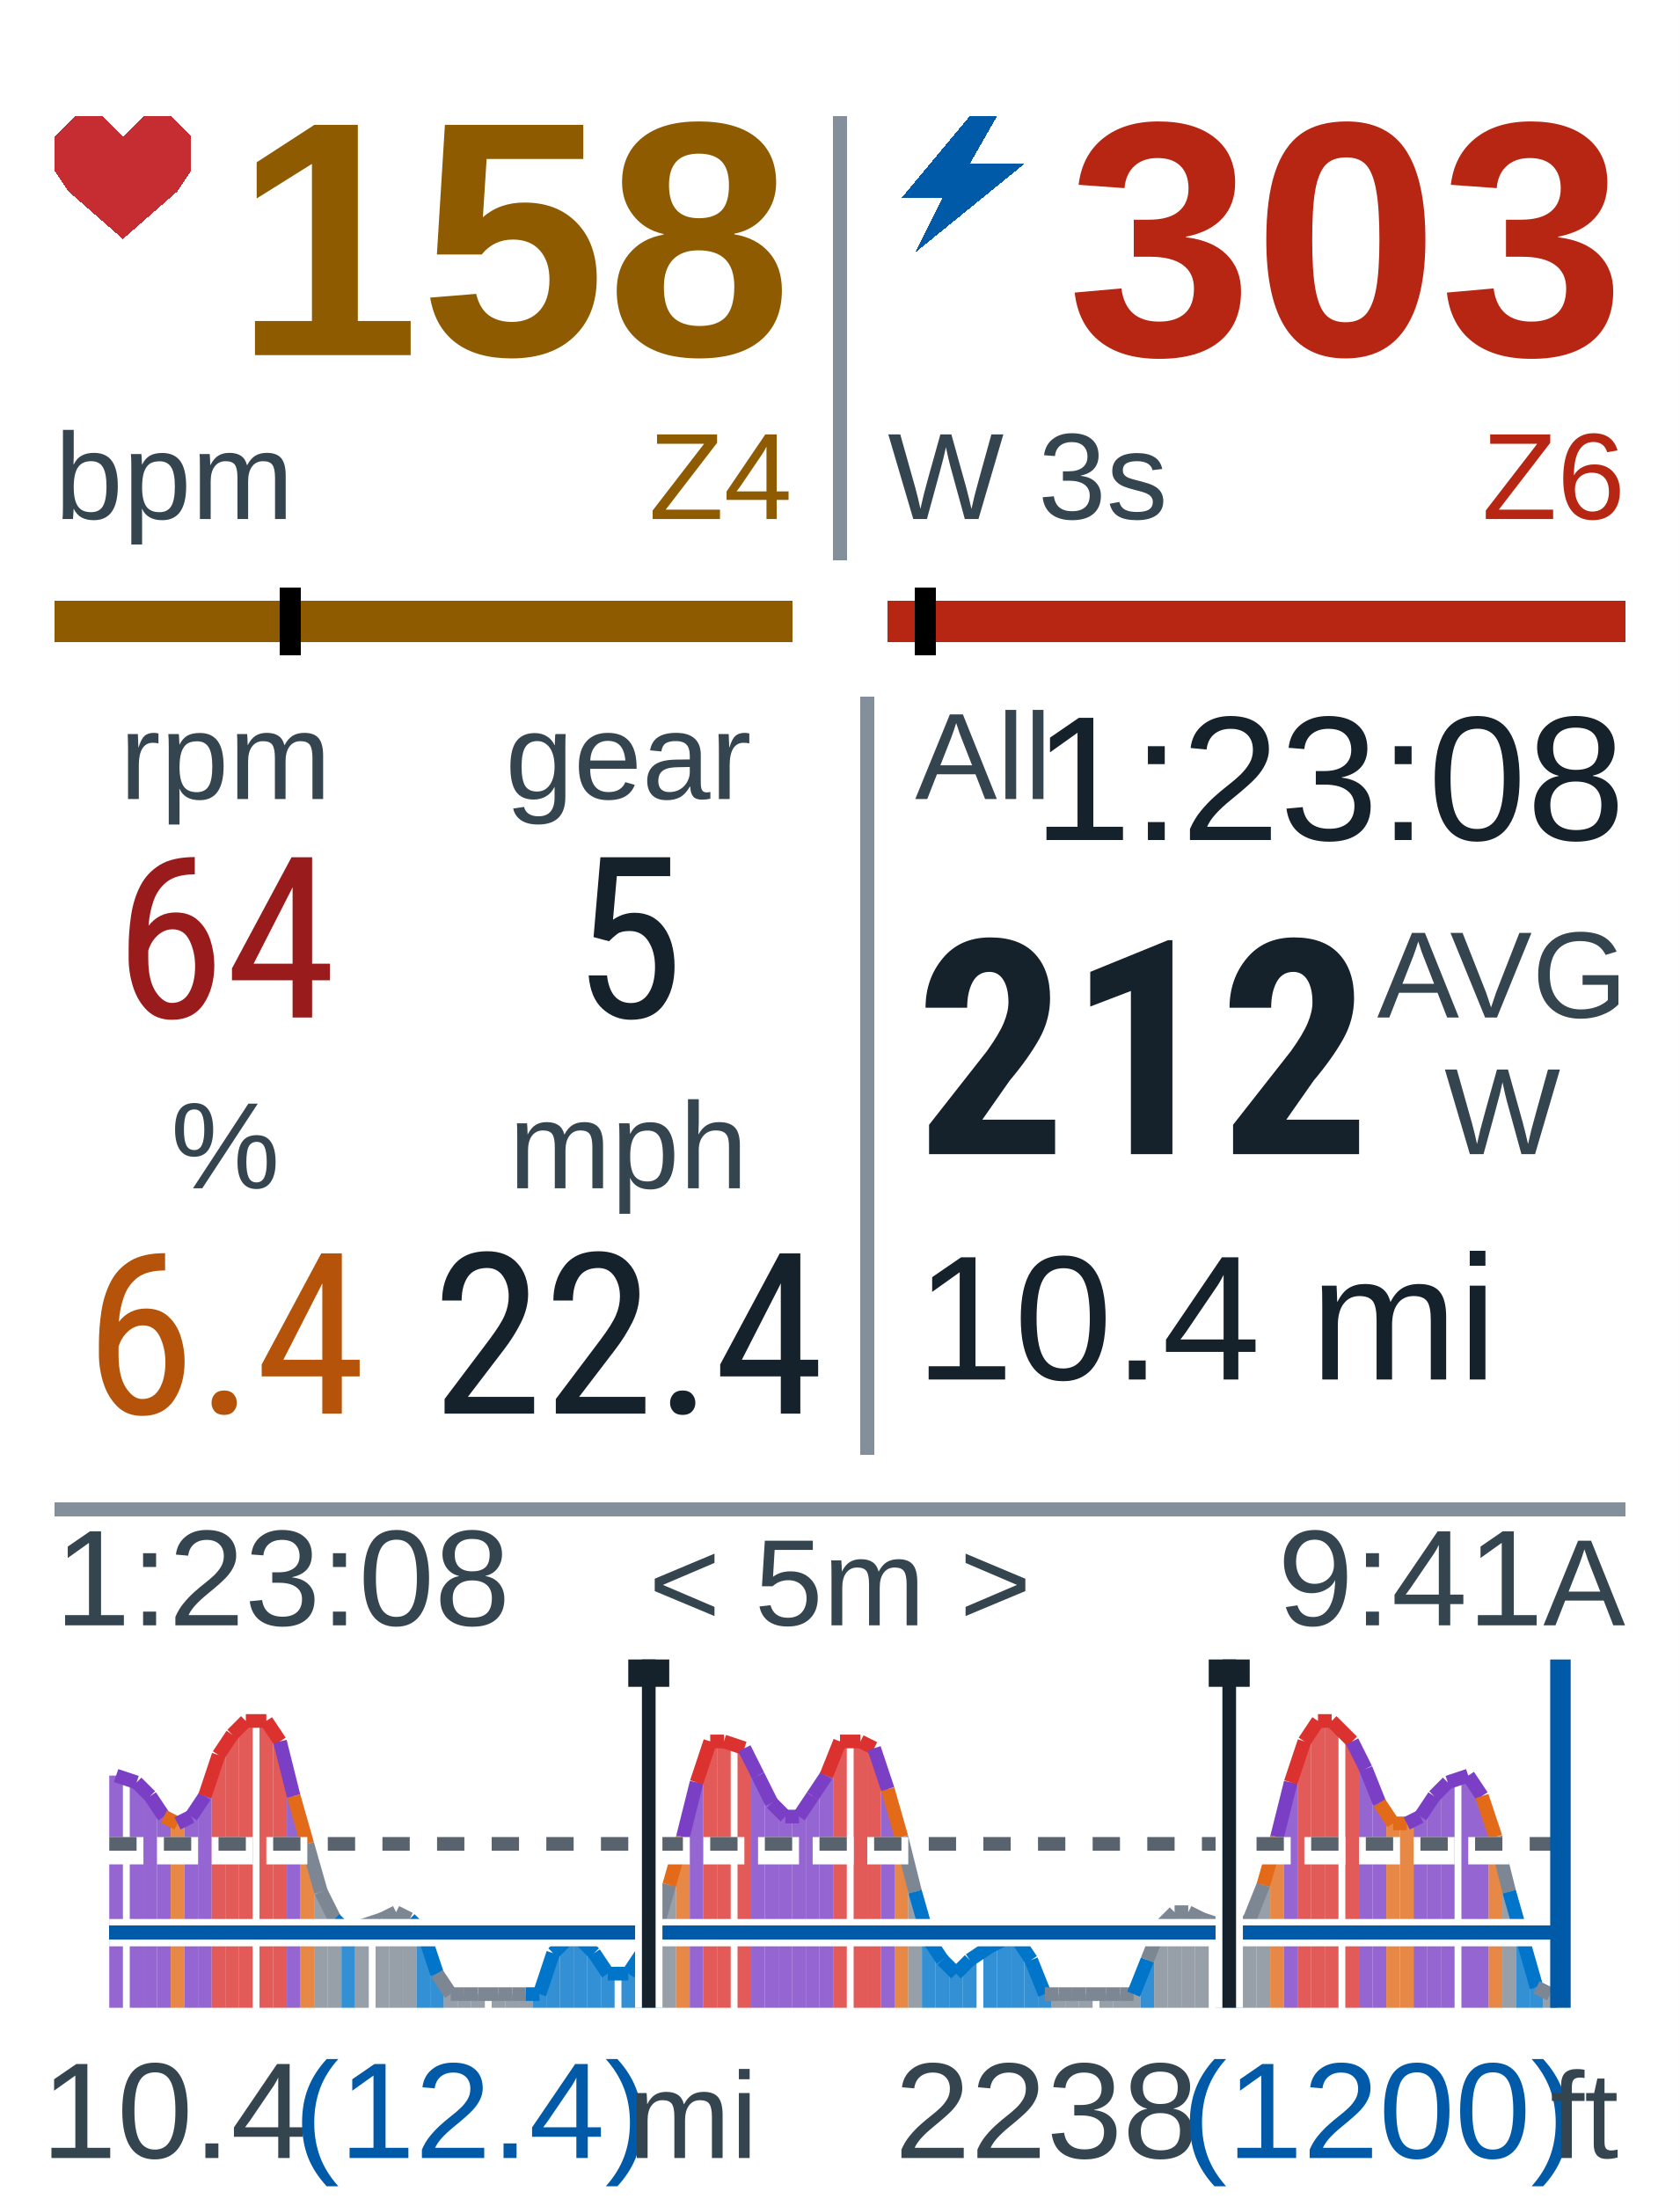
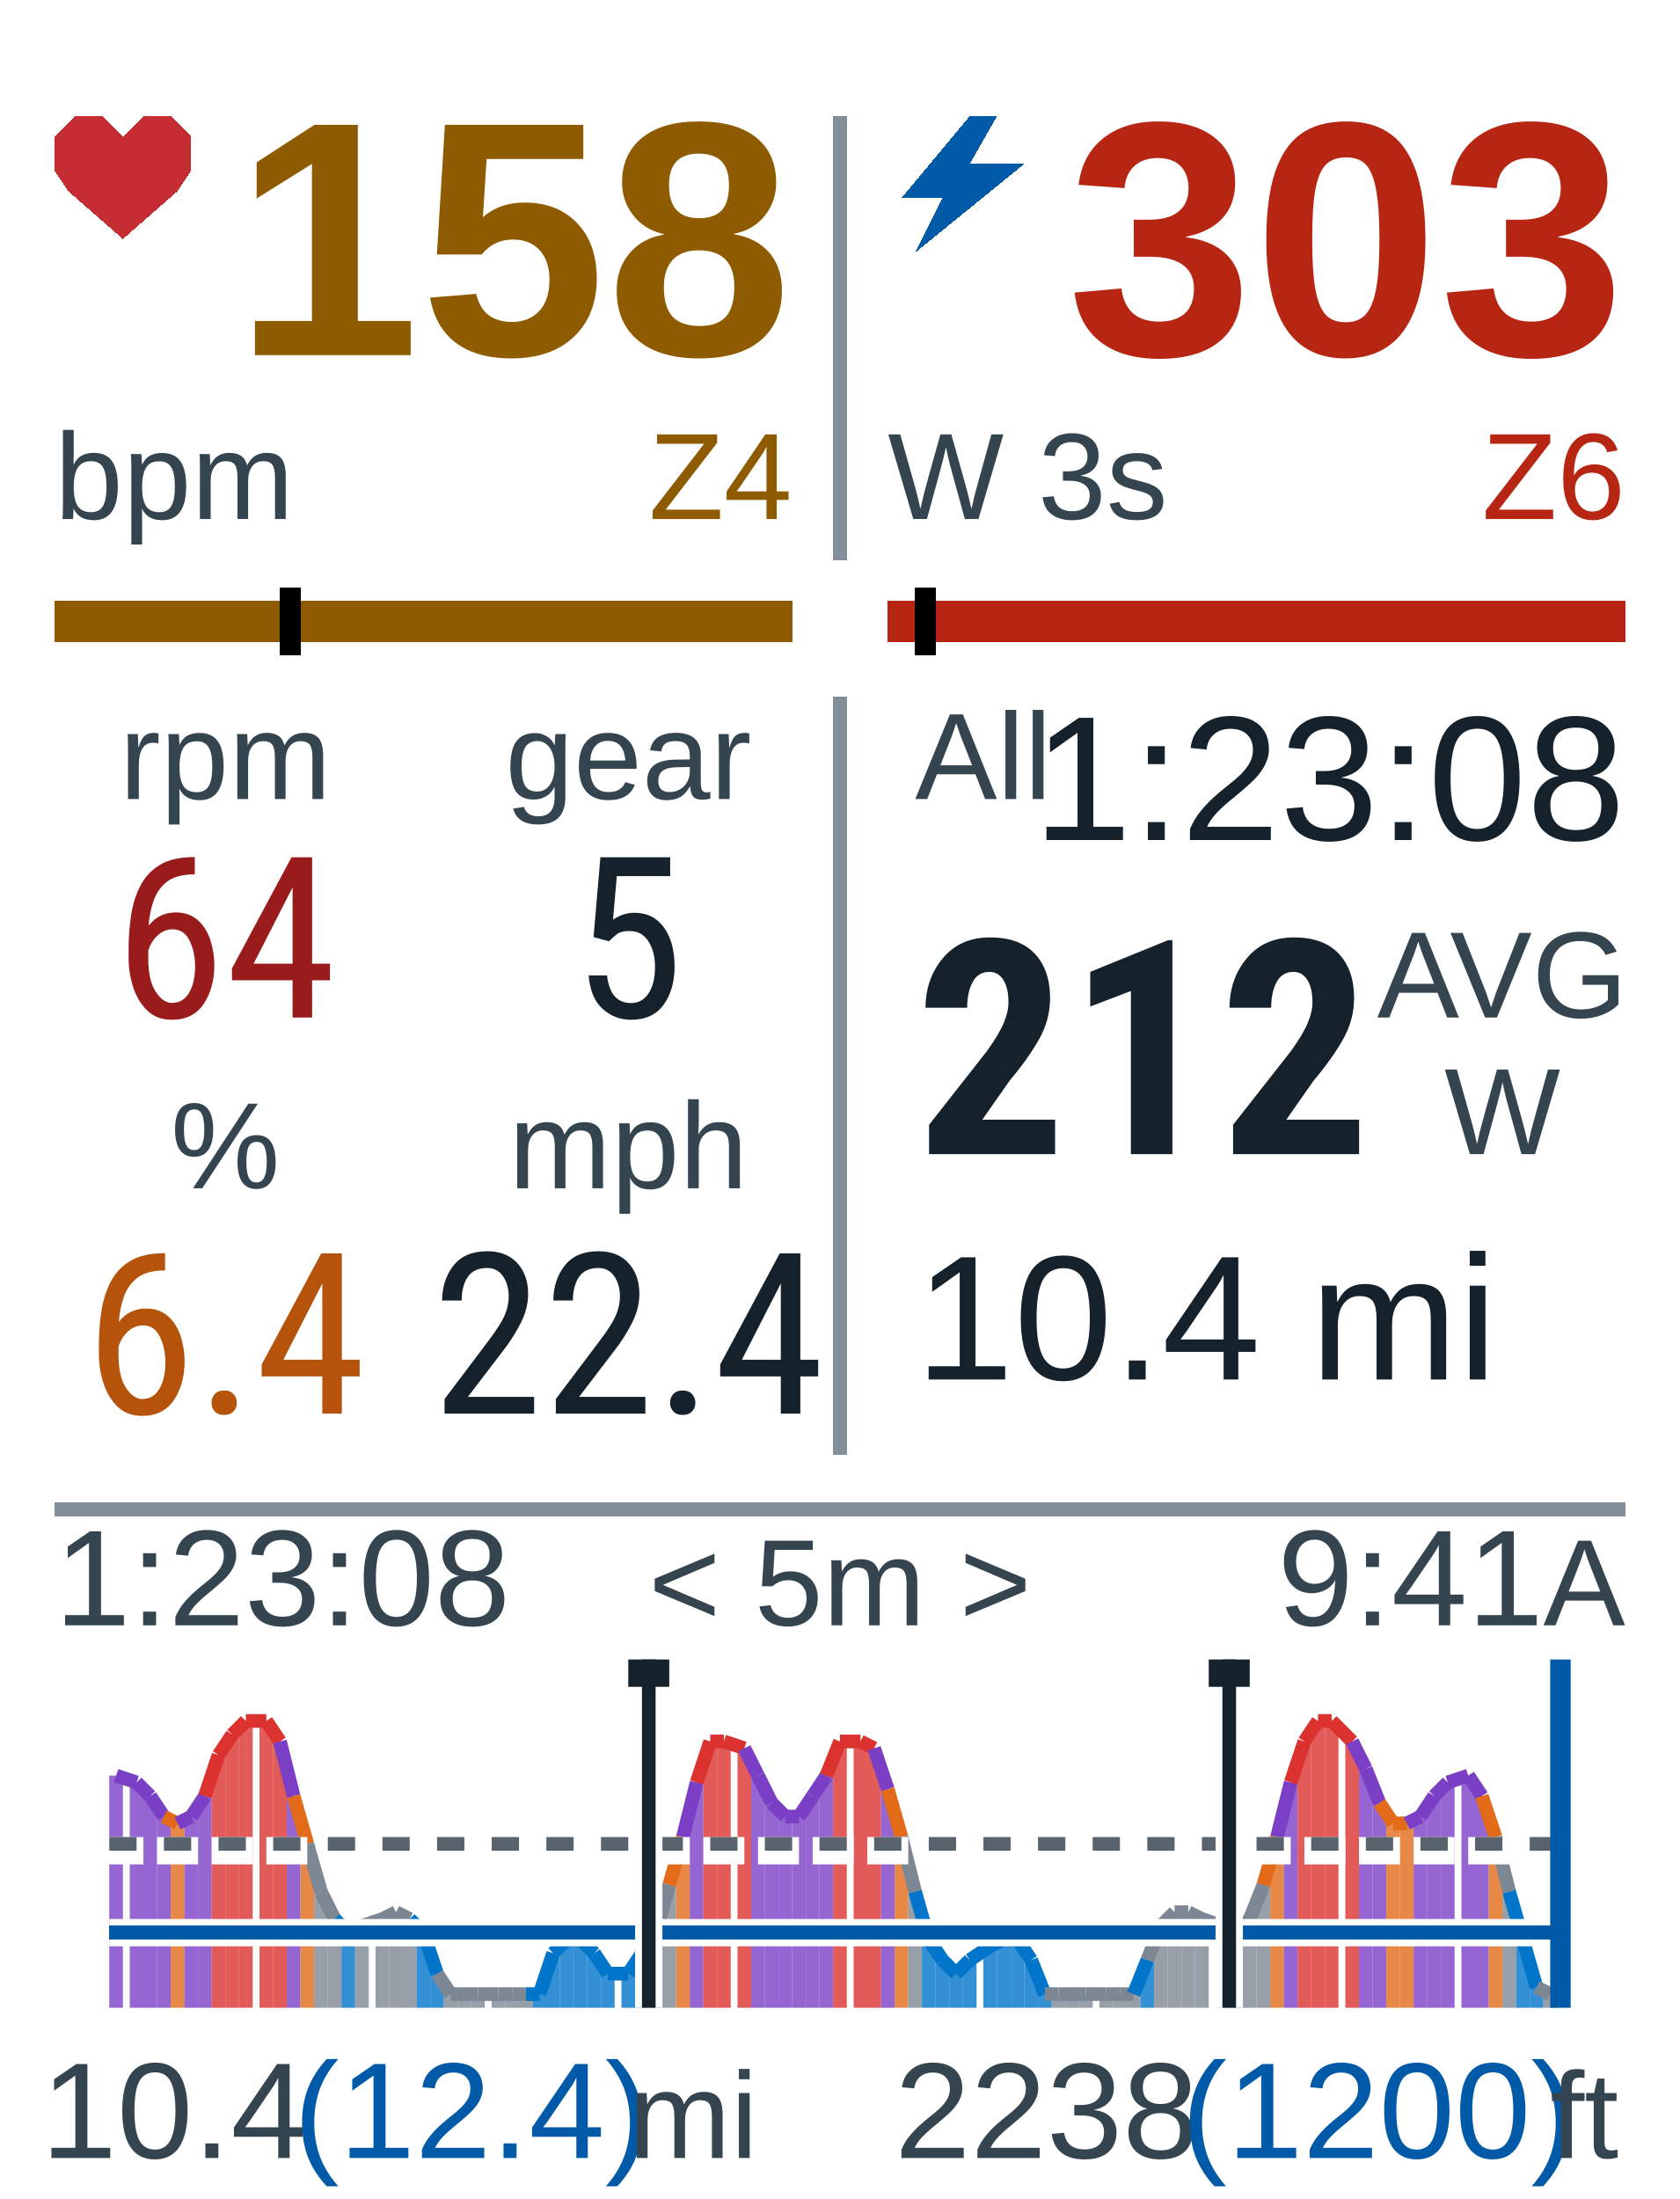
<svg xmlns="http://www.w3.org/2000/svg" width="246" height="322" viewBox="0 0 246 322" role="img" aria-labelledby="title desc">
  <rect width="246" height="322" fill="white" />
  <rect x="122" y="17" width="2" height="65" fill="#83909B" shape-rendering="crispEdges" />
  <text x="116" y="52" font-family="'Garmin Robo Units', Arial, sans-serif" font-size="49" font-weight="bold" text-anchor="end" fill="#8F5B00">158</text>
  <text x="8" y="76" font-family="'DejaVu Sans Medium Condensed B', Arial, sans-serif" font-size="18" font-weight="normal" text-anchor="start" fill="#354550">bpm</text>
  <text x="116" y="76" font-family="'DejaVu Sans Medium Condensed B', Arial, sans-serif" font-size="18" font-weight="normal" text-anchor="end" fill="#8F5B00">Z4</text>
  <rect x="8" y="88" width="108" height="6" fill="#8F5B00" shape-rendering="crispEdges" />
  <rect x="41" y="86" width="3" height="10" fill="#000000" shape-rendering="crispEdges" id="heart-zone-position" />
  <text x="238" y="52" font-family="'Garmin Robo Units', Arial, sans-serif" font-size="49" font-weight="bold" text-anchor="end" fill="#B62612" data-power-group="z6-z7" id="live-power-value">303</text>
  <text x="130" y="76" font-family="'DejaVu Sans Medium Condensed B', Arial, sans-serif" font-size="18" font-weight="normal" text-anchor="start" fill="#354550" data-metric="live-power-average-window-label" id="live-power-unit">W 3s</text>
  <text x="238" y="76" font-family="'DejaVu Sans Medium Condensed B', Arial, sans-serif" font-size="18" font-weight="normal" text-anchor="end" fill="#B62612" data-power-group="z6-z7" id="live-power-zone">Z6</text>
  <rect x="130" y="88" width="108" height="6" fill="#B62612" shape-rendering="crispEdges" data-power-group="z6-z7" id="live-power-bar" />
  <rect x="134" y="86" width="3" height="10" fill="#000000" shape-rendering="crispEdges" id="power-zone-position" />
  <text x="33" y="149" font-family="'Roboto Condensed', Arial, sans-serif" font-size="33" font-weight="400" text-anchor="middle" fill="#991B1B" data-metric="current-cadence" data-color-rule="lt70-deep-red;gt100-deep-purple;otherwise-neutral">64</text>
-   <rect x="126" y="102" width="2" height="111" fill="#83909B" shape-rendering="crispEdges" />
+   <rect x="122" y="102" width="2" height="111" fill="#83909B" shape-rendering="crispEdges" />
  <text x="134" y="117" font-family="'DejaVu Sans Medium Condensed B', Arial, sans-serif" font-size="18" font-weight="normal" text-anchor="start" fill="#354550" id="stats-title">All</text>
  <text x="238" y="123" font-family="'DejaVu Sans Medium Condensed B', Arial, sans-serif" font-size="26" font-weight="normal" text-anchor="end" fill="#15212B" id="stats-time">1:23:08</text>
  <text x="134" y="169" font-family="'Roboto Condensed', Arial, sans-serif" font-size="44" font-weight="bold" text-anchor="start" fill="#15212B" data-metric="current-lap-average-power" id="stats-power">212</text>
  <rect x="8" y="220" width="230" height="2" fill="#83909B" shape-rendering="crispEdges" />
  <text x="8" y="238" font-family="'DejaVu Sans Medium Condensed B', Arial, sans-serif" font-size="20" text-anchor="start" fill="#354550" data-metric="activity-elapsed-time" font-weight="normal">1:23:08</text>
  <polygon points="18,20 15,17 11,17 8,20 8,25 10,28 18,35 26,28 28,25 28,20 25,17 21,17" fill="#C62D32" shape-rendering="crispEdges" />
  <polygon points="142,17 132,29 138,29 134,37 150,24 142,24 146,17" fill="#005AA8" shape-rendering="crispEdges" />
  <text x="92" y="149" font-family="'Roboto Condensed', Arial, sans-serif" font-size="33" font-weight="400" text-anchor="middle" fill="#15212B" data-metric="rear-gear-index">5</text>
  <text x="92" y="174" font-size="18" font-family="'DejaVu Sans Medium Condensed B', Arial, sans-serif" text-anchor="middle" fill="#354550" font-weight="normal">mph</text>
  <text x="92" y="207" font-size="33" font-family="'Roboto Condensed', Arial, sans-serif" text-anchor="middle" fill="#15212B" font-weight="400" data-metric="current-speed-mph">22.4</text>
  <text x="134" y="202" font-family="'DejaVu Sans Medium Condensed B', Arial, sans-serif" font-size="26" text-anchor="start" fill="#15212B" font-weight="normal" data-metric="current-lap-distance" id="stats-distance">10.4 mi</text>
  <text x="226" y="238" font-family="'DejaVu Sans Medium Condensed B', Arial, sans-serif" font-size="20" text-anchor="end" fill="#354550" data-metric="local-clock" font-weight="normal">9:41</text>
  <text x="33" y="207" font-family="'Roboto Condensed', Arial, sans-serif" font-size="33" text-anchor="middle" fill="#B45309" data-metric="current-estimated-grade" font-weight="400" data-color-rule="gt15-deep-purple;gt10-deep-red;gt5-orange;otherwise-neutral">6.4</text>
  <text x="123" y="238" font-family="'DejaVu Sans Medium Condensed B', Arial, sans-serif" font-size="18" text-anchor="middle" fill="#354550" data-metric="history-window" font-weight="normal" id="chart-range">&lt; 5m &gt;</text>
  <text x="238" y="238" font-family="'DejaVu Sans Medium Condensed B', Arial, sans-serif" font-size="18" text-anchor="end" fill="#354550" data-metric="clock-half-day" data-am-label="A" data-pm-label="B" font-weight="normal">A</text>
  <text x="220" y="149" font-family="'DejaVu Sans Medium Condensed B', Arial, sans-serif" font-size="18" text-anchor="middle" fill="#354550" font-weight="normal">AVG</text>
  <text x="220" y="169" font-family="'DejaVu Sans Medium Condensed B', Arial, sans-serif" font-size="18" text-anchor="middle" fill="#354550" font-weight="normal">W</text>
  <text x="33" y="117" font-family="'DejaVu Sans Medium Condensed B', Arial, sans-serif" font-size="18" text-anchor="middle" fill="#354550" font-weight="normal">rpm</text>
  <text x="92" y="117" font-family="'DejaVu Sans Medium Condensed B', Arial, sans-serif" font-size="18" text-anchor="middle" fill="#354550" font-weight="normal">gear</text>
  <text x="33" y="174" font-family="'DejaVu Sans Medium Condensed B', Arial, sans-serif" font-size="18" text-anchor="middle" fill="#354550" font-weight="normal">%</text>
  <text x="6" y="316" font-family="'DejaVu Sans Medium Condensed B', Arial, sans-serif" font-size="20" font-weight="normal" text-anchor="start" fill="#354550" data-metric="distance-total-and-remaining" data-part="total">10.4</text>
  <text x="43" y="316" font-family="'DejaVu Sans Medium Condensed B', Arial, sans-serif" font-size="20" font-weight="normal" text-anchor="start" fill="#005AA8" data-metric="distance-total-and-remaining" data-part="remaining">(12.4)</text>
  <text x="92" y="316" font-family="'DejaVu Sans Medium Condensed B', Arial, sans-serif" font-size="18" font-weight="normal" text-anchor="start" fill="#354550" data-metric="distance-total-and-remaining" data-part="unit">mi</text>
  <text x="131" y="316" font-family="'DejaVu Sans Medium Condensed B', Arial, sans-serif" font-size="20" font-weight="normal" text-anchor="start" fill="#354550" data-metric="ascent-total-and-remaining" data-part="total">2238</text>
  <text x="173" y="316" font-family="'DejaVu Sans Medium Condensed B', Arial, sans-serif" font-size="20" font-weight="normal" text-anchor="start" fill="#005AA8" data-metric="ascent-total-and-remaining" data-part="remaining">(1200)</text>
  <text x="227" y="316" font-family="'DejaVu Sans Medium Condensed B', Arial, sans-serif" font-size="18" font-weight="normal" text-anchor="start" fill="#354550" data-metric="ascent-total-and-remaining" data-part="unit">ft</text>
  <rect x="16" y="260" width="2" height="34" fill="#7B3FC6" fill-opacity="0.80" data-zone="Z5" data-display-group="z5" data-watts="293.568" />
  <rect x="19" y="261" width="2" height="33" fill="#7B3FC6" fill-opacity="0.80" data-zone="Z5" data-display-group="z5" data-watts="290.336" />
  <polyline points="17,260 20,261" fill="none" stroke="#7B3FC6" stroke-width="2" stroke-opacity="1" data-zone="Z5" data-display-group="z5" />
  <rect x="21" y="263" width="2" height="31" fill="#7B3FC6" fill-opacity="0.80" data-zone="Z5" data-display-group="z5" data-watts="278.505" />
  <polyline points="20,261 22,263" fill="none" stroke="#7B3FC6" stroke-width="2" stroke-opacity="1" data-zone="Z5" data-display-group="z5" />
  <rect x="23" y="266" width="2" height="28" fill="#7B3FC6" fill-opacity="0.80" data-zone="Z5" data-display-group="z5" data-watts="265.717" />
  <polyline points="22,263 24,266" fill="none" stroke="#7B3FC6" stroke-width="2" stroke-opacity="1" data-zone="Z5" data-display-group="z5" />
  <rect x="25" y="267" width="2" height="27" fill="#E26A18" fill-opacity="0.80" data-zone="Z4" data-display-group="threshold" data-watts="259.378" />
  <polyline points="24,266 26,267" fill="none" stroke="#E26A18" stroke-width="2" stroke-opacity="1" data-zone="Z4" data-display-group="threshold" />
  <rect x="27" y="266" width="2" height="28" fill="#7B3FC6" fill-opacity="0.80" data-zone="Z5" data-display-group="z5" data-watts="263.996" />
  <polyline points="26,267 28,266" fill="none" stroke="#7B3FC6" stroke-width="2" stroke-opacity="1" data-zone="Z5" data-display-group="z5" />
  <rect x="29" y="263" width="2" height="31" fill="#7B3FC6" fill-opacity="0.80" data-zone="Z5" data-display-group="z5" data-watts="279.550" />
  <polyline points="28,266 30,263" fill="none" stroke="#7B3FC6" stroke-width="2" stroke-opacity="1" data-zone="Z5" data-display-group="z5" />
  <rect x="31" y="257" width="2" height="37" fill="#DC322F" fill-opacity="0.80" data-zone="Z6" data-display-group="z6-z7" data-watts="301.458" />
  <polyline points="30,263 32,257" fill="none" stroke="#DC322F" stroke-width="2" stroke-opacity="1" data-zone="Z6" data-display-group="z6-z7" />
  <rect x="33" y="254" width="2" height="40" fill="#DC322F" fill-opacity="0.80" data-zone="Z6" data-display-group="z6-z7" data-watts="322.154" />
  <polyline points="32,257 34,254" fill="none" stroke="#DC322F" stroke-width="2" stroke-opacity="1" data-zone="Z6" data-display-group="z6-z7" />
  <rect x="35" y="252" width="2" height="42" fill="#DC322F" fill-opacity="0.80" data-zone="Z6" data-display-group="z6-z7" data-watts="333.732" />
  <polyline points="34,254 36,252" fill="none" stroke="#DC322F" stroke-width="2" stroke-opacity="1" data-zone="Z6" data-display-group="z6-z7" />
  <rect x="38" y="252" width="2" height="42" fill="#DC322F" fill-opacity="0.80" data-zone="Z6" data-display-group="z6-z7" data-watts="330.724" />
  <polyline points="36,252 39,252" fill="none" stroke="#DC322F" stroke-width="2" stroke-opacity="1" data-zone="Z6" data-display-group="z6-z7" />
  <rect x="40" y="255" width="2" height="39" fill="#DC322F" fill-opacity="0.80" data-zone="Z6" data-display-group="z6-z7" data-watts="312.043" />
  <polyline points="39,252 41,255" fill="none" stroke="#DC322F" stroke-width="2" stroke-opacity="1" data-zone="Z6" data-display-group="z6-z7" />
  <rect x="42" y="263" width="2" height="31" fill="#7B3FC6" fill-opacity="0.80" data-zone="Z5" data-display-group="z5" data-watts="281.419" />
  <polyline points="41,255 43,263" fill="none" stroke="#7B3FC6" stroke-width="2" stroke-opacity="1" data-zone="Z5" data-display-group="z5" />
  <rect x="44" y="270" width="2" height="24" fill="#E26A18" fill-opacity="0.80" data-zone="Z4" data-display-group="threshold" data-watts="246.164" />
  <polyline points="43,263 45,270" fill="none" stroke="#E26A18" stroke-width="2" stroke-opacity="1" data-zone="Z4" data-display-group="threshold" />
  <rect x="46" y="277" width="2" height="17" fill="#7D8794" fill-opacity="0.80" data-zone="Z3" data-display-group="neutral" data-watts="214.702" />
  <polyline points="45,270 47,277" fill="none" stroke="#7D8794" stroke-width="2" stroke-opacity="1" data-zone="Z3" data-display-group="neutral" />
  <rect x="48" y="281" width="2" height="13" fill="#7D8794" fill-opacity="0.80" data-zone="Z3" data-display-group="neutral" data-watts="193.724" />
  <polyline points="47,277 49,281" fill="none" stroke="#7D8794" stroke-width="2" stroke-opacity="1" data-zone="Z3" data-display-group="neutral" />
  <rect x="50" y="283" width="2" height="11" fill="#0075C9" fill-opacity="0.80" data-zone="Z2" data-display-group="endurance" data-watts="185.957" />
  <polyline points="49,281 51,283" fill="none" stroke="#0075C9" stroke-width="2" stroke-opacity="1" data-zone="Z2" data-display-group="endurance" />
  <rect x="52" y="282" width="2" height="12" fill="#7D8794" fill-opacity="0.80" data-zone="Z3" data-display-group="neutral" data-watts="189.324" />
  <polyline points="51,283 53,282" fill="none" stroke="#7D8794" stroke-width="2" stroke-opacity="1" data-zone="Z3" data-display-group="neutral" />
  <rect x="55" y="281" width="2" height="13" fill="#7D8794" fill-opacity="0.80" data-zone="Z3" data-display-group="neutral" data-watts="197.793" />
  <polyline points="53,282 56,281" fill="none" stroke="#7D8794" stroke-width="2" stroke-opacity="1" data-zone="Z3" data-display-group="neutral" />
  <rect x="57" y="280" width="2" height="14" fill="#7D8794" fill-opacity="0.80" data-zone="Z3" data-display-group="neutral" data-watts="203.601" />
  <polyline points="56,281 58,280" fill="none" stroke="#7D8794" stroke-width="2" stroke-opacity="1" data-zone="Z3" data-display-group="neutral" />
  <rect x="59" y="281" width="2" height="13" fill="#7D8794" fill-opacity="0.80" data-zone="Z3" data-display-group="neutral" data-watts="200.087" />
  <polyline points="58,280 60,281" fill="none" stroke="#7D8794" stroke-width="2" stroke-opacity="1" data-zone="Z3" data-display-group="neutral" />
  <rect x="61" y="283" width="2" height="11" fill="#0075C9" fill-opacity="0.80" data-zone="Z2" data-display-group="endurance" data-watts="184.135" />
  <polyline points="60,281 62,283" fill="none" stroke="#0075C9" stroke-width="2" stroke-opacity="1" data-zone="Z2" data-display-group="endurance" />
  <rect x="63" y="289" width="2" height="5" fill="#0075C9" fill-opacity="0.80" data-zone="Z2" data-display-group="endurance" data-watts="157.368" />
  <polyline points="62,283 64,289" fill="none" stroke="#0075C9" stroke-width="2" stroke-opacity="1" data-zone="Z2" data-display-group="endurance" />
  <rect x="65" y="292" width="2" height="2" fill="#7D8794" fill-opacity="0.80" data-zone="Z1" data-display-group="neutral" data-watts="125.681" data-clipped="below-minimum" />
  <polyline points="64,289 66,292" fill="none" stroke="#7D8794" stroke-width="2" stroke-opacity="1" data-zone="Z1" data-display-group="neutral" />
  <rect x="67" y="292" width="2" height="2" fill="#7D8794" fill-opacity="0.80" data-zone="Z1" data-display-group="neutral" data-watts="97.270" data-clipped="below-minimum" />
  <polyline points="66,292 68,292" fill="none" stroke="#7D8794" stroke-width="2" stroke-opacity="1" data-zone="Z1" data-display-group="neutral" />
  <rect x="69" y="292" width="2" height="2" fill="#7D8794" fill-opacity="0.80" data-zone="Z1" data-display-group="neutral" data-watts="79.834" data-clipped="below-minimum" />
  <polyline points="68,292 70,292" fill="none" stroke="#7D8794" stroke-width="2" stroke-opacity="1" data-zone="Z1" data-display-group="neutral" />
  <rect x="72" y="292" width="2" height="2" fill="#7D8794" fill-opacity="0.80" data-zone="Z1" data-display-group="neutral" data-watts="77.948" data-clipped="below-minimum" />
  <polyline points="70,292 73,292" fill="none" stroke="#7D8794" stroke-width="2" stroke-opacity="1" data-zone="Z1" data-display-group="neutral" />
  <rect x="74" y="292" width="2" height="2" fill="#7D8794" fill-opacity="0.80" data-zone="Z1" data-display-group="neutral" data-watts="91.498" data-clipped="below-minimum" />
  <polyline points="73,292 75,292" fill="none" stroke="#7D8794" stroke-width="2" stroke-opacity="1" data-zone="Z1" data-display-group="neutral" />
  <rect x="76" y="292" width="2" height="2" fill="#7D8794" fill-opacity="0.80" data-zone="Z1" data-display-group="neutral" data-watts="115.741" data-clipped="below-minimum" />
  <polyline points="75,292 77,292" fill="none" stroke="#7D8794" stroke-width="2" stroke-opacity="1" data-zone="Z1" data-display-group="neutral" />
  <rect x="78" y="292" width="2" height="2" fill="#0075C9" fill-opacity="0.80" data-zone="Z2" data-display-group="endurance" data-watts="142.963" />
  <polyline points="77,292 79,292" fill="none" stroke="#0075C9" stroke-width="2" stroke-opacity="1" data-zone="Z2" data-display-group="endurance" />
  <rect x="80" y="286" width="2" height="8" fill="#0075C9" fill-opacity="0.80" data-zone="Z2" data-display-group="endurance" data-watts="165.156" />
  <polyline points="79,292 81,286" fill="none" stroke="#0075C9" stroke-width="2" stroke-opacity="1" data-zone="Z2" data-display-group="endurance" />
  <rect x="82" y="284" width="2" height="10" fill="#0075C9" fill-opacity="0.80" data-zone="Z2" data-display-group="endurance" data-watts="176.773" />
  <polyline points="81,286 83,284" fill="none" stroke="#0075C9" stroke-width="2" stroke-opacity="1" data-zone="Z2" data-display-group="endurance" />
  <rect x="84" y="284" width="2" height="10" fill="#0075C9" fill-opacity="0.80" data-zone="Z2" data-display-group="endurance" data-watts="176.617" />
  <polyline points="83,284 85,284" fill="none" stroke="#0075C9" stroke-width="2" stroke-opacity="1" data-zone="Z2" data-display-group="endurance" />
  <rect x="86" y="286" width="2" height="8" fill="#0075C9" fill-opacity="0.80" data-zone="Z2" data-display-group="endurance" data-watts="168.185" />
  <polyline points="85,284 87,286" fill="none" stroke="#0075C9" stroke-width="2" stroke-opacity="1" data-zone="Z2" data-display-group="endurance" />
  <rect x="88" y="289" width="2" height="5" fill="#0075C9" fill-opacity="0.80" data-zone="Z2" data-display-group="endurance" data-watts="158.361" />
  <polyline points="87,286 89,289" fill="none" stroke="#0075C9" stroke-width="2" stroke-opacity="1" data-zone="Z2" data-display-group="endurance" />
  <rect x="91" y="289" width="2" height="5" fill="#0075C9" fill-opacity="0.80" data-zone="Z2" data-display-group="endurance" data-watts="154.912" />
  <polyline points="89,289 92,289" fill="none" stroke="#0075C9" stroke-width="2" stroke-opacity="1" data-zone="Z2" data-display-group="endurance" />
  <rect x="93" y="286" width="2" height="8" fill="#0075C9" fill-opacity="0.80" data-zone="Z2" data-display-group="endurance" data-watts="163.670" />
  <polyline points="92,289 94,286" fill="none" stroke="#0075C9" stroke-width="2" stroke-opacity="1" data-zone="Z2" data-display-group="endurance" />
  <rect x="95" y="283" width="2" height="11" fill="#0075C9" fill-opacity="0.80" data-zone="Z2" data-display-group="endurance" data-watts="186.377" />
  <rect x="97" y="276" width="2" height="18" fill="#7D8794" fill-opacity="0.80" data-zone="Z3" data-display-group="neutral" data-watts="219.958" />
  <polyline points="96,283 98,276" fill="none" stroke="#7D8794" stroke-width="2" stroke-opacity="1" data-zone="Z3" data-display-group="neutral" />
  <rect x="99" y="269" width="2" height="25" fill="#E26A18" fill-opacity="0.80" data-zone="Z4" data-display-group="threshold" data-watts="257.473" />
  <polyline points="98,276 100,269" fill="none" stroke="#E26A18" stroke-width="2" stroke-opacity="1" data-zone="Z4" data-display-group="threshold" />
  <rect x="101" y="261" width="2" height="33" fill="#7B3FC6" fill-opacity="0.80" data-zone="Z5" data-display-group="z5" data-watts="290.426" />
  <polyline points="100,269 102,261" fill="none" stroke="#7B3FC6" stroke-width="2" stroke-opacity="1" data-zone="Z5" data-display-group="z5" />
  <rect x="103" y="255" width="2" height="39" fill="#DC322F" fill-opacity="0.80" data-zone="Z6" data-display-group="z6-z7" data-watts="311.613" />
  <polyline points="102,261 104,255" fill="none" stroke="#DC322F" stroke-width="2" stroke-opacity="1" data-zone="Z6" data-display-group="z6-z7" />
  <rect x="105" y="255" width="2" height="39" fill="#DC322F" fill-opacity="0.80" data-zone="Z6" data-display-group="z6-z7" data-watts="317.535" />
  <polyline points="104,255 106,255" fill="none" stroke="#DC322F" stroke-width="2" stroke-opacity="1" data-zone="Z6" data-display-group="z6-z7" />
  <rect x="108" y="256" width="2" height="38" fill="#DC322F" fill-opacity="0.80" data-zone="Z6" data-display-group="z6-z7" data-watts="309.522" />
  <polyline points="106,255 109,256" fill="none" stroke="#DC322F" stroke-width="2" stroke-opacity="1" data-zone="Z6" data-display-group="z6-z7" />
  <rect x="110" y="260" width="2" height="34" fill="#7B3FC6" fill-opacity="0.80" data-zone="Z5" data-display-group="z5" data-watts="293.184" />
  <polyline points="109,256 111,260" fill="none" stroke="#7B3FC6" stroke-width="2" stroke-opacity="1" data-zone="Z5" data-display-group="z5" />
  <rect x="112" y="264" width="2" height="30" fill="#7B3FC6" fill-opacity="0.80" data-zone="Z5" data-display-group="z5" data-watts="276.382" />
  <polyline points="111,260 113,264" fill="none" stroke="#7B3FC6" stroke-width="2" stroke-opacity="1" data-zone="Z5" data-display-group="z5" />
  <rect x="114" y="266" width="2" height="28" fill="#7B3FC6" fill-opacity="0.80" data-zone="Z5" data-display-group="z5" data-watts="266.426" />
  <polyline points="113,264 115,266" fill="none" stroke="#7B3FC6" stroke-width="2" stroke-opacity="1" data-zone="Z5" data-display-group="z5" />
  <rect x="116" y="266" width="2" height="28" fill="#7B3FC6" fill-opacity="0.80" data-zone="Z5" data-display-group="z5" data-watts="267.490" />
  <polyline points="115,266 117,266" fill="none" stroke="#7B3FC6" stroke-width="2" stroke-opacity="1" data-zone="Z5" data-display-group="z5" />
  <rect x="118" y="263" width="2" height="31" fill="#7B3FC6" fill-opacity="0.80" data-zone="Z5" data-display-group="z5" data-watts="279.130" />
  <polyline points="117,266 119,263" fill="none" stroke="#7B3FC6" stroke-width="2" stroke-opacity="1" data-zone="Z5" data-display-group="z5" />
  <rect x="120" y="260" width="2" height="34" fill="#7B3FC6" fill-opacity="0.80" data-zone="Z5" data-display-group="z5" data-watts="296.449" />
  <polyline points="119,263 121,260" fill="none" stroke="#7B3FC6" stroke-width="2" stroke-opacity="1" data-zone="Z5" data-display-group="z5" />
  <rect x="122" y="255" width="2" height="39" fill="#DC322F" fill-opacity="0.80" data-zone="Z6" data-display-group="z6-z7" data-watts="311.820" />
  <polyline points="121,260 123,255" fill="none" stroke="#DC322F" stroke-width="2" stroke-opacity="1" data-zone="Z6" data-display-group="z6-z7" />
  <rect x="125" y="255" width="2" height="39" fill="#DC322F" fill-opacity="0.80" data-zone="Z6" data-display-group="z6-z7" data-watts="317.598" />
  <polyline points="123,255 126,255" fill="none" stroke="#DC322F" stroke-width="2" stroke-opacity="1" data-zone="Z6" data-display-group="z6-z7" />
  <rect x="127" y="256" width="2" height="38" fill="#DC322F" fill-opacity="0.80" data-zone="Z6" data-display-group="z6-z7" data-watts="308.838" />
  <polyline points="126,255 128,256" fill="none" stroke="#DC322F" stroke-width="2" stroke-opacity="1" data-zone="Z6" data-display-group="z6-z7" />
  <rect x="129" y="262" width="2" height="32" fill="#7B3FC6" fill-opacity="0.80" data-zone="Z5" data-display-group="z5" data-watts="285.104" />
  <polyline points="128,256 130,262" fill="none" stroke="#7B3FC6" stroke-width="2" stroke-opacity="1" data-zone="Z5" data-display-group="z5" />
  <rect x="131" y="269" width="2" height="25" fill="#E26A18" fill-opacity="0.80" data-zone="Z4" data-display-group="threshold" data-watts="250.703" />
  <polyline points="130,262 132,269" fill="none" stroke="#E26A18" stroke-width="2" stroke-opacity="1" data-zone="Z4" data-display-group="threshold" />
  <rect x="133" y="277" width="2" height="17" fill="#7D8794" fill-opacity="0.80" data-zone="Z3" data-display-group="neutral" data-watts="213.280" />
  <polyline points="132,269 134,277" fill="none" stroke="#7D8794" stroke-width="2" stroke-opacity="1" data-zone="Z3" data-display-group="neutral" />
  <rect x="135" y="284" width="2" height="10" fill="#0075C9" fill-opacity="0.80" data-zone="Z2" data-display-group="endurance" data-watts="181.259" />
  <polyline points="134,277 136,284" fill="none" stroke="#0075C9" stroke-width="2" stroke-opacity="1" data-zone="Z2" data-display-group="endurance" />
  <rect x="137" y="287" width="2" height="7" fill="#0075C9" fill-opacity="0.80" data-zone="Z2" data-display-group="endurance" data-watts="161.012" />
  <polyline points="136,284 138,287" fill="none" stroke="#0075C9" stroke-width="2" stroke-opacity="1" data-zone="Z2" data-display-group="endurance" />
  <rect x="139" y="289" width="2" height="5" fill="#0075C9" fill-opacity="0.80" data-zone="Z2" data-display-group="endurance" data-watts="154.757" />
  <polyline points="138,287 140,289" fill="none" stroke="#0075C9" stroke-width="2" stroke-opacity="1" data-zone="Z2" data-display-group="endurance" />
  <rect x="141" y="287" width="2" height="7" fill="#0075C9" fill-opacity="0.80" data-zone="Z2" data-display-group="endurance" data-watts="159.900" />
  <polyline points="140,289 142,287" fill="none" stroke="#0075C9" stroke-width="2" stroke-opacity="1" data-zone="Z2" data-display-group="endurance" />
  <rect x="144" y="285" width="2" height="9" fill="#0075C9" fill-opacity="0.80" data-zone="Z2" data-display-group="endurance" data-watts="170.063" />
  <polyline points="142,287 145,285" fill="none" stroke="#0075C9" stroke-width="2" stroke-opacity="1" data-zone="Z2" data-display-group="endurance" />
  <rect x="146" y="284" width="2" height="10" fill="#0075C9" fill-opacity="0.80" data-zone="Z2" data-display-group="endurance" data-watts="177.424" />
  <polyline points="145,285 147,284" fill="none" stroke="#0075C9" stroke-width="2" stroke-opacity="1" data-zone="Z2" data-display-group="endurance" />
  <rect x="148" y="284" width="2" height="10" fill="#0075C9" fill-opacity="0.80" data-zone="Z2" data-display-group="endurance" data-watts="175.558" />
  <polyline points="147,284 149,284" fill="none" stroke="#0075C9" stroke-width="2" stroke-opacity="1" data-zone="Z2" data-display-group="endurance" />
  <rect x="150" y="287" width="2" height="7" fill="#0075C9" fill-opacity="0.80" data-zone="Z2" data-display-group="endurance" data-watts="161.774" />
  <polyline points="149,284 151,287" fill="none" stroke="#0075C9" stroke-width="2" stroke-opacity="1" data-zone="Z2" data-display-group="endurance" />
  <rect x="152" y="292" width="2" height="2" fill="#0075C9" fill-opacity="0.80" data-zone="Z2" data-display-group="endurance" data-watts="138.142" />
  <polyline points="151,287 153,292" fill="none" stroke="#0075C9" stroke-width="2" stroke-opacity="1" data-zone="Z2" data-display-group="endurance" />
  <rect x="154" y="292" width="2" height="2" fill="#7D8794" fill-opacity="0.80" data-zone="Z1" data-display-group="neutral" data-watts="110.836" data-clipped="below-minimum" />
  <polyline points="153,292 155,292" fill="none" stroke="#7D8794" stroke-width="2" stroke-opacity="1" data-zone="Z1" data-display-group="neutral" />
  <rect x="156" y="292" width="2" height="2" fill="#7D8794" fill-opacity="0.80" data-zone="Z1" data-display-group="neutral" data-watts="88.027" data-clipped="below-minimum" />
  <polyline points="155,292 157,292" fill="none" stroke="#7D8794" stroke-width="2" stroke-opacity="1" data-zone="Z1" data-display-group="neutral" />
  <rect x="158" y="292" width="2" height="2" fill="#7D8794" fill-opacity="0.80" data-zone="Z1" data-display-group="neutral" data-watts="77.069" data-clipped="below-minimum" />
  <polyline points="157,292 159,292" fill="none" stroke="#7D8794" stroke-width="2" stroke-opacity="1" data-zone="Z1" data-display-group="neutral" />
  <rect x="161" y="292" width="2" height="2" fill="#7D8794" fill-opacity="0.80" data-zone="Z1" data-display-group="neutral" data-watts="81.938" data-clipped="below-minimum" />
  <polyline points="159,292 162,292" fill="none" stroke="#7D8794" stroke-width="2" stroke-opacity="1" data-zone="Z1" data-display-group="neutral" />
  <rect x="163" y="292" width="2" height="2" fill="#7D8794" fill-opacity="0.80" data-zone="Z1" data-display-group="neutral" data-watts="101.845" data-clipped="below-minimum" />
  <polyline points="162,292 164,292" fill="none" stroke="#7D8794" stroke-width="2" stroke-opacity="1" data-zone="Z1" data-display-group="neutral" />
  <rect x="165" y="292" width="2" height="2" fill="#7D8794" fill-opacity="0.80" data-zone="Z1" data-display-group="neutral" data-watts="131.484" data-clipped="below-minimum" />
  <polyline points="164,292 166,292" fill="none" stroke="#7D8794" stroke-width="2" stroke-opacity="1" data-zone="Z1" data-display-group="neutral" />
  <rect x="167" y="287" width="2" height="7" fill="#0075C9" fill-opacity="0.80" data-zone="Z2" data-display-group="endurance" data-watts="162.850" />
  <polyline points="166,292 168,287" fill="none" stroke="#0075C9" stroke-width="2" stroke-opacity="1" data-zone="Z2" data-display-group="endurance" />
  <rect x="169" y="282" width="2" height="12" fill="#7D8794" fill-opacity="0.80" data-zone="Z3" data-display-group="neutral" data-watts="187.973" />
  <polyline points="168,287 170,282" fill="none" stroke="#7D8794" stroke-width="2" stroke-opacity="1" data-zone="Z3" data-display-group="neutral" />
  <rect x="171" y="280" width="2" height="14" fill="#7D8794" fill-opacity="0.80" data-zone="Z3" data-display-group="neutral" data-watts="201.628" />
  <polyline points="170,282 172,280" fill="none" stroke="#7D8794" stroke-width="2" stroke-opacity="1" data-zone="Z3" data-display-group="neutral" />
  <rect x="173" y="280" width="2" height="14" fill="#7D8794" fill-opacity="0.80" data-zone="Z3" data-display-group="neutral" data-watts="203.074" />
  <polyline points="172,280 174,280" fill="none" stroke="#7D8794" stroke-width="2" stroke-opacity="1" data-zone="Z3" data-display-group="neutral" />
  <rect x="175" y="281" width="2" height="13" fill="#7D8794" fill-opacity="0.80" data-zone="Z3" data-display-group="neutral" data-watts="196.212" />
  <polyline points="174,280 176,281" fill="none" stroke="#7D8794" stroke-width="2" stroke-opacity="1" data-zone="Z3" data-display-group="neutral" />
  <rect x="178" y="282" width="2" height="12" fill="#7D8794" fill-opacity="0.80" data-zone="Z3" data-display-group="neutral" data-watts="188.110" />
  <polyline points="176,281 179,282" fill="none" stroke="#7D8794" stroke-width="2" stroke-opacity="1" data-zone="Z3" data-display-group="neutral" />
  <rect x="180" y="283" width="2" height="11" fill="#0075C9" fill-opacity="0.80" data-zone="Z2" data-display-group="endurance" data-watts="186.422" />
  <rect x="182" y="281" width="2" height="13" fill="#7D8794" fill-opacity="0.80" data-zone="Z3" data-display-group="neutral" data-watts="196.590" />
  <polyline points="181,283 183,281" fill="none" stroke="#7D8794" stroke-width="2" stroke-opacity="1" data-zone="Z3" data-display-group="neutral" />
  <rect x="184" y="276" width="2" height="18" fill="#7D8794" fill-opacity="0.80" data-zone="Z3" data-display-group="neutral" data-watts="219.827" />
  <polyline points="183,281 185,276" fill="none" stroke="#7D8794" stroke-width="2" stroke-opacity="1" data-zone="Z3" data-display-group="neutral" />
  <rect x="186" y="269" width="2" height="25" fill="#E26A18" fill-opacity="0.80" data-zone="Z4" data-display-group="threshold" data-watts="252.570" />
  <polyline points="185,276 187,269" fill="none" stroke="#E26A18" stroke-width="2" stroke-opacity="1" data-zone="Z4" data-display-group="threshold" />
  <rect x="188" y="261" width="2" height="33" fill="#7B3FC6" fill-opacity="0.80" data-zone="Z5" data-display-group="z5" data-watts="287.614" />
  <polyline points="187,269 189,261" fill="none" stroke="#7B3FC6" stroke-width="2" stroke-opacity="1" data-zone="Z5" data-display-group="z5" />
  <rect x="190" y="255" width="2" height="39" fill="#DC322F" fill-opacity="0.80" data-zone="Z6" data-display-group="z6-z7" data-watts="316.522" />
  <polyline points="189,261 191,255" fill="none" stroke="#DC322F" stroke-width="2" stroke-opacity="1" data-zone="Z6" data-display-group="z6-z7" />
  <rect x="192" y="252" width="2" height="42" fill="#DC322F" fill-opacity="0.80" data-zone="Z6" data-display-group="z6-z7" data-watts="332.480" />
  <polyline points="191,255 193,252" fill="none" stroke="#DC322F" stroke-width="2" stroke-opacity="1" data-zone="Z6" data-display-group="z6-z7" />
  <rect x="194" y="252" width="2" height="42" fill="#DC322F" fill-opacity="0.80" data-zone="Z6" data-display-group="z6-z7" data-watts="332.594" />
  <polyline points="193,252 195,252" fill="none" stroke="#DC322F" stroke-width="2" stroke-opacity="1" data-zone="Z6" data-display-group="z6-z7" />
  <rect x="197" y="255" width="2" height="39" fill="#DC322F" fill-opacity="0.80" data-zone="Z6" data-display-group="z6-z7" data-watts="318.834" />
  <polyline points="195,252 198,255" fill="none" stroke="#DC322F" stroke-width="2" stroke-opacity="1" data-zone="Z6" data-display-group="z6-z7" />
  <rect x="199" y="259" width="2" height="35" fill="#7B3FC6" fill-opacity="0.80" data-zone="Z5" data-display-group="z5" data-watts="297.297" />
  <polyline points="198,255 200,259" fill="none" stroke="#7B3FC6" stroke-width="2" stroke-opacity="1" data-zone="Z5" data-display-group="z5" />
  <rect x="201" y="264" width="2" height="30" fill="#7B3FC6" fill-opacity="0.80" data-zone="Z5" data-display-group="z5" data-watts="276.042" />
  <polyline points="200,259 202,264" fill="none" stroke="#7B3FC6" stroke-width="2" stroke-opacity="1" data-zone="Z5" data-display-group="z5" />
  <rect x="203" y="267" width="2" height="27" fill="#E26A18" fill-opacity="0.80" data-zone="Z4" data-display-group="threshold" data-watts="262.268" />
  <polyline points="202,264 204,267" fill="none" stroke="#E26A18" stroke-width="2" stroke-opacity="1" data-zone="Z4" data-display-group="threshold" />
  <rect x="205" y="267" width="2" height="27" fill="#E26A18" fill-opacity="0.80" data-zone="Z4" data-display-group="threshold" data-watts="259.796" />
  <polyline points="204,267 206,267" fill="none" stroke="#E26A18" stroke-width="2" stroke-opacity="1" data-zone="Z4" data-display-group="threshold" />
  <rect x="207" y="266" width="2" height="28" fill="#7B3FC6" fill-opacity="0.80" data-zone="Z5" data-display-group="z5" data-watts="267.767" />
  <polyline points="206,267 208,266" fill="none" stroke="#7B3FC6" stroke-width="2" stroke-opacity="1" data-zone="Z5" data-display-group="z5" />
  <rect x="209" y="263" width="2" height="31" fill="#7B3FC6" fill-opacity="0.80" data-zone="Z5" data-display-group="z5" data-watts="280.980" />
  <polyline points="208,266 210,263" fill="none" stroke="#7B3FC6" stroke-width="2" stroke-opacity="1" data-zone="Z5" data-display-group="z5" />
  <rect x="211" y="261" width="2" height="33" fill="#7B3FC6" fill-opacity="0.80" data-zone="Z5" data-display-group="z5" data-watts="291.769" />
  <polyline points="210,263 212,261" fill="none" stroke="#7B3FC6" stroke-width="2" stroke-opacity="1" data-zone="Z5" data-display-group="z5" />
  <rect x="214" y="260" width="2" height="34" fill="#7B3FC6" fill-opacity="0.80" data-zone="Z5" data-display-group="z5" data-watts="292.761" />
  <polyline points="212,261 215,260" fill="none" stroke="#7B3FC6" stroke-width="2" stroke-opacity="1" data-zone="Z5" data-display-group="z5" />
  <rect x="216" y="263" width="2" height="31" fill="#7B3FC6" fill-opacity="0.80" data-zone="Z5" data-display-group="z5" data-watts="279.537" />
  <polyline points="215,260 217,263" fill="none" stroke="#7B3FC6" stroke-width="2" stroke-opacity="1" data-zone="Z5" data-display-group="z5" />
  <rect x="218" y="269" width="2" height="25" fill="#E26A18" fill-opacity="0.80" data-zone="Z4" data-display-group="threshold" data-watts="252.277" />
  <polyline points="217,263 219,269" fill="none" stroke="#E26A18" stroke-width="2" stroke-opacity="1" data-zone="Z4" data-display-group="threshold" />
  <rect x="220" y="277" width="2" height="17" fill="#7D8794" fill-opacity="0.80" data-zone="Z3" data-display-group="neutral" data-watts="215.812" />
  <polyline points="219,269 221,277" fill="none" stroke="#7D8794" stroke-width="2" stroke-opacity="1" data-zone="Z3" data-display-group="neutral" />
  <rect x="222" y="284" width="2" height="10" fill="#0075C9" fill-opacity="0.80" data-zone="Z2" data-display-group="endurance" data-watts="178.048" />
  <polyline points="221,277 223,284" fill="none" stroke="#0075C9" stroke-width="2" stroke-opacity="1" data-zone="Z2" data-display-group="endurance" />
  <rect x="224" y="291" width="2" height="3" fill="#0075C9" fill-opacity="0.80" data-zone="Z2" data-display-group="endurance" data-watts="147.327" />
  <polyline points="223,284 225,291" fill="none" stroke="#0075C9" stroke-width="2" stroke-opacity="1" data-zone="Z2" data-display-group="endurance" />
  <rect x="226" y="292" width="2" height="2" fill="#7D8794" fill-opacity="0.80" data-zone="Z1" data-display-group="neutral" data-watts="129.634" data-clipped="below-minimum" />
  <polyline points="225,291 227,292" fill="none" stroke="#7D8794" stroke-width="2" stroke-opacity="1" data-zone="Z1" data-display-group="neutral" />
  <rect x="15" y="269" width="6" height="4" fill="white" />
  <rect x="16" y="269" width="4" height="2" fill="#59636E" />
  <rect x="23" y="269" width="6" height="4" fill="white" />
  <rect x="24" y="269" width="4" height="2" fill="#59636E" />
  <rect x="31" y="269" width="6" height="4" fill="white" />
  <rect x="32" y="269" width="4" height="2" fill="#59636E" />
  <rect x="39" y="269" width="6" height="4" fill="white" />
  <rect x="40" y="269" width="4" height="2" fill="#59636E" />
  <rect x="47" y="269" width="6" height="4" fill="white" />
  <rect x="48" y="269" width="4" height="2" fill="#59636E" />
  <rect x="55" y="269" width="6" height="4" fill="white" />
  <rect x="56" y="269" width="4" height="2" fill="#59636E" />
  <rect x="63" y="269" width="6" height="4" fill="white" />
  <rect x="64" y="269" width="4" height="2" fill="#59636E" />
  <rect x="71" y="269" width="6" height="4" fill="white" />
  <rect x="72" y="269" width="4" height="2" fill="#59636E" />
  <rect x="79" y="269" width="6" height="4" fill="white" />
  <rect x="80" y="269" width="4" height="2" fill="#59636E" />
  <rect x="87" y="269" width="6" height="4" fill="white" />
  <rect x="88" y="269" width="4" height="2" fill="#59636E" />
  <rect x="95" y="269" width="6" height="4" fill="white" />
  <rect x="96" y="269" width="4" height="2" fill="#59636E" />
  <rect x="103" y="269" width="6" height="4" fill="white" />
  <rect x="104" y="269" width="4" height="2" fill="#59636E" />
  <rect x="111" y="269" width="6" height="4" fill="white" />
  <rect x="112" y="269" width="4" height="2" fill="#59636E" />
  <rect x="119" y="269" width="6" height="4" fill="white" />
  <rect x="120" y="269" width="4" height="2" fill="#59636E" />
  <rect x="127" y="269" width="6" height="4" fill="white" />
  <rect x="128" y="269" width="4" height="2" fill="#59636E" />
  <rect x="135" y="269" width="6" height="4" fill="white" />
  <rect x="136" y="269" width="4" height="2" fill="#59636E" />
  <rect x="143" y="269" width="6" height="4" fill="white" />
  <rect x="144" y="269" width="4" height="2" fill="#59636E" />
  <rect x="151" y="269" width="6" height="4" fill="white" />
  <rect x="152" y="269" width="4" height="2" fill="#59636E" />
  <rect x="159" y="269" width="6" height="4" fill="white" />
  <rect x="160" y="269" width="4" height="2" fill="#59636E" />
  <rect x="167" y="269" width="6" height="4" fill="white" />
  <rect x="168" y="269" width="4" height="2" fill="#59636E" />
  <rect x="175" y="269" width="6" height="4" fill="white" />
  <rect x="176" y="269" width="4" height="2" fill="#59636E" />
  <rect x="183" y="269" width="6" height="4" fill="white" />
  <rect x="184" y="269" width="4" height="2" fill="#59636E" />
  <rect x="191" y="269" width="6" height="4" fill="white" />
  <rect x="192" y="269" width="4" height="2" fill="#59636E" />
  <rect x="199" y="269" width="6" height="4" fill="white" />
  <rect x="200" y="269" width="4" height="2" fill="#59636E" />
  <rect x="207" y="269" width="6" height="4" fill="white" />
  <rect x="208" y="269" width="4" height="2" fill="#59636E" />
  <rect x="215" y="269" width="6" height="4" fill="white" />
  <rect x="216" y="269" width="4" height="2" fill="#59636E" />
  <rect x="223" y="269" width="6" height="4" fill="white" />
  <rect x="224" y="269" width="4" height="2" fill="#59636E" />
  <rect x="16" y="281" width="213" height="4" fill="white" />
  <rect x="16" y="282" width="213" height="2" fill="#005AA8" shape-rendering="crispEdges" role="img" aria-label="Z2 upper limit, 75% FTP" />
  <rect x="93" y="243" width="4" height="51" fill="white" />
  <rect x="94" y="243" width="2" height="51" fill="#15212B" />
  <rect x="92" y="243" width="6" height="4" fill="#15212B" />
  <rect x="178" y="243" width="4" height="51" fill="white" />
  <rect x="179" y="243" width="2" height="51" fill="#15212B" />
  <rect x="177" y="243" width="6" height="4" fill="#15212B" />
  <rect x="227" y="243" width="3" height="51" fill="#005AA8" />
</svg>
